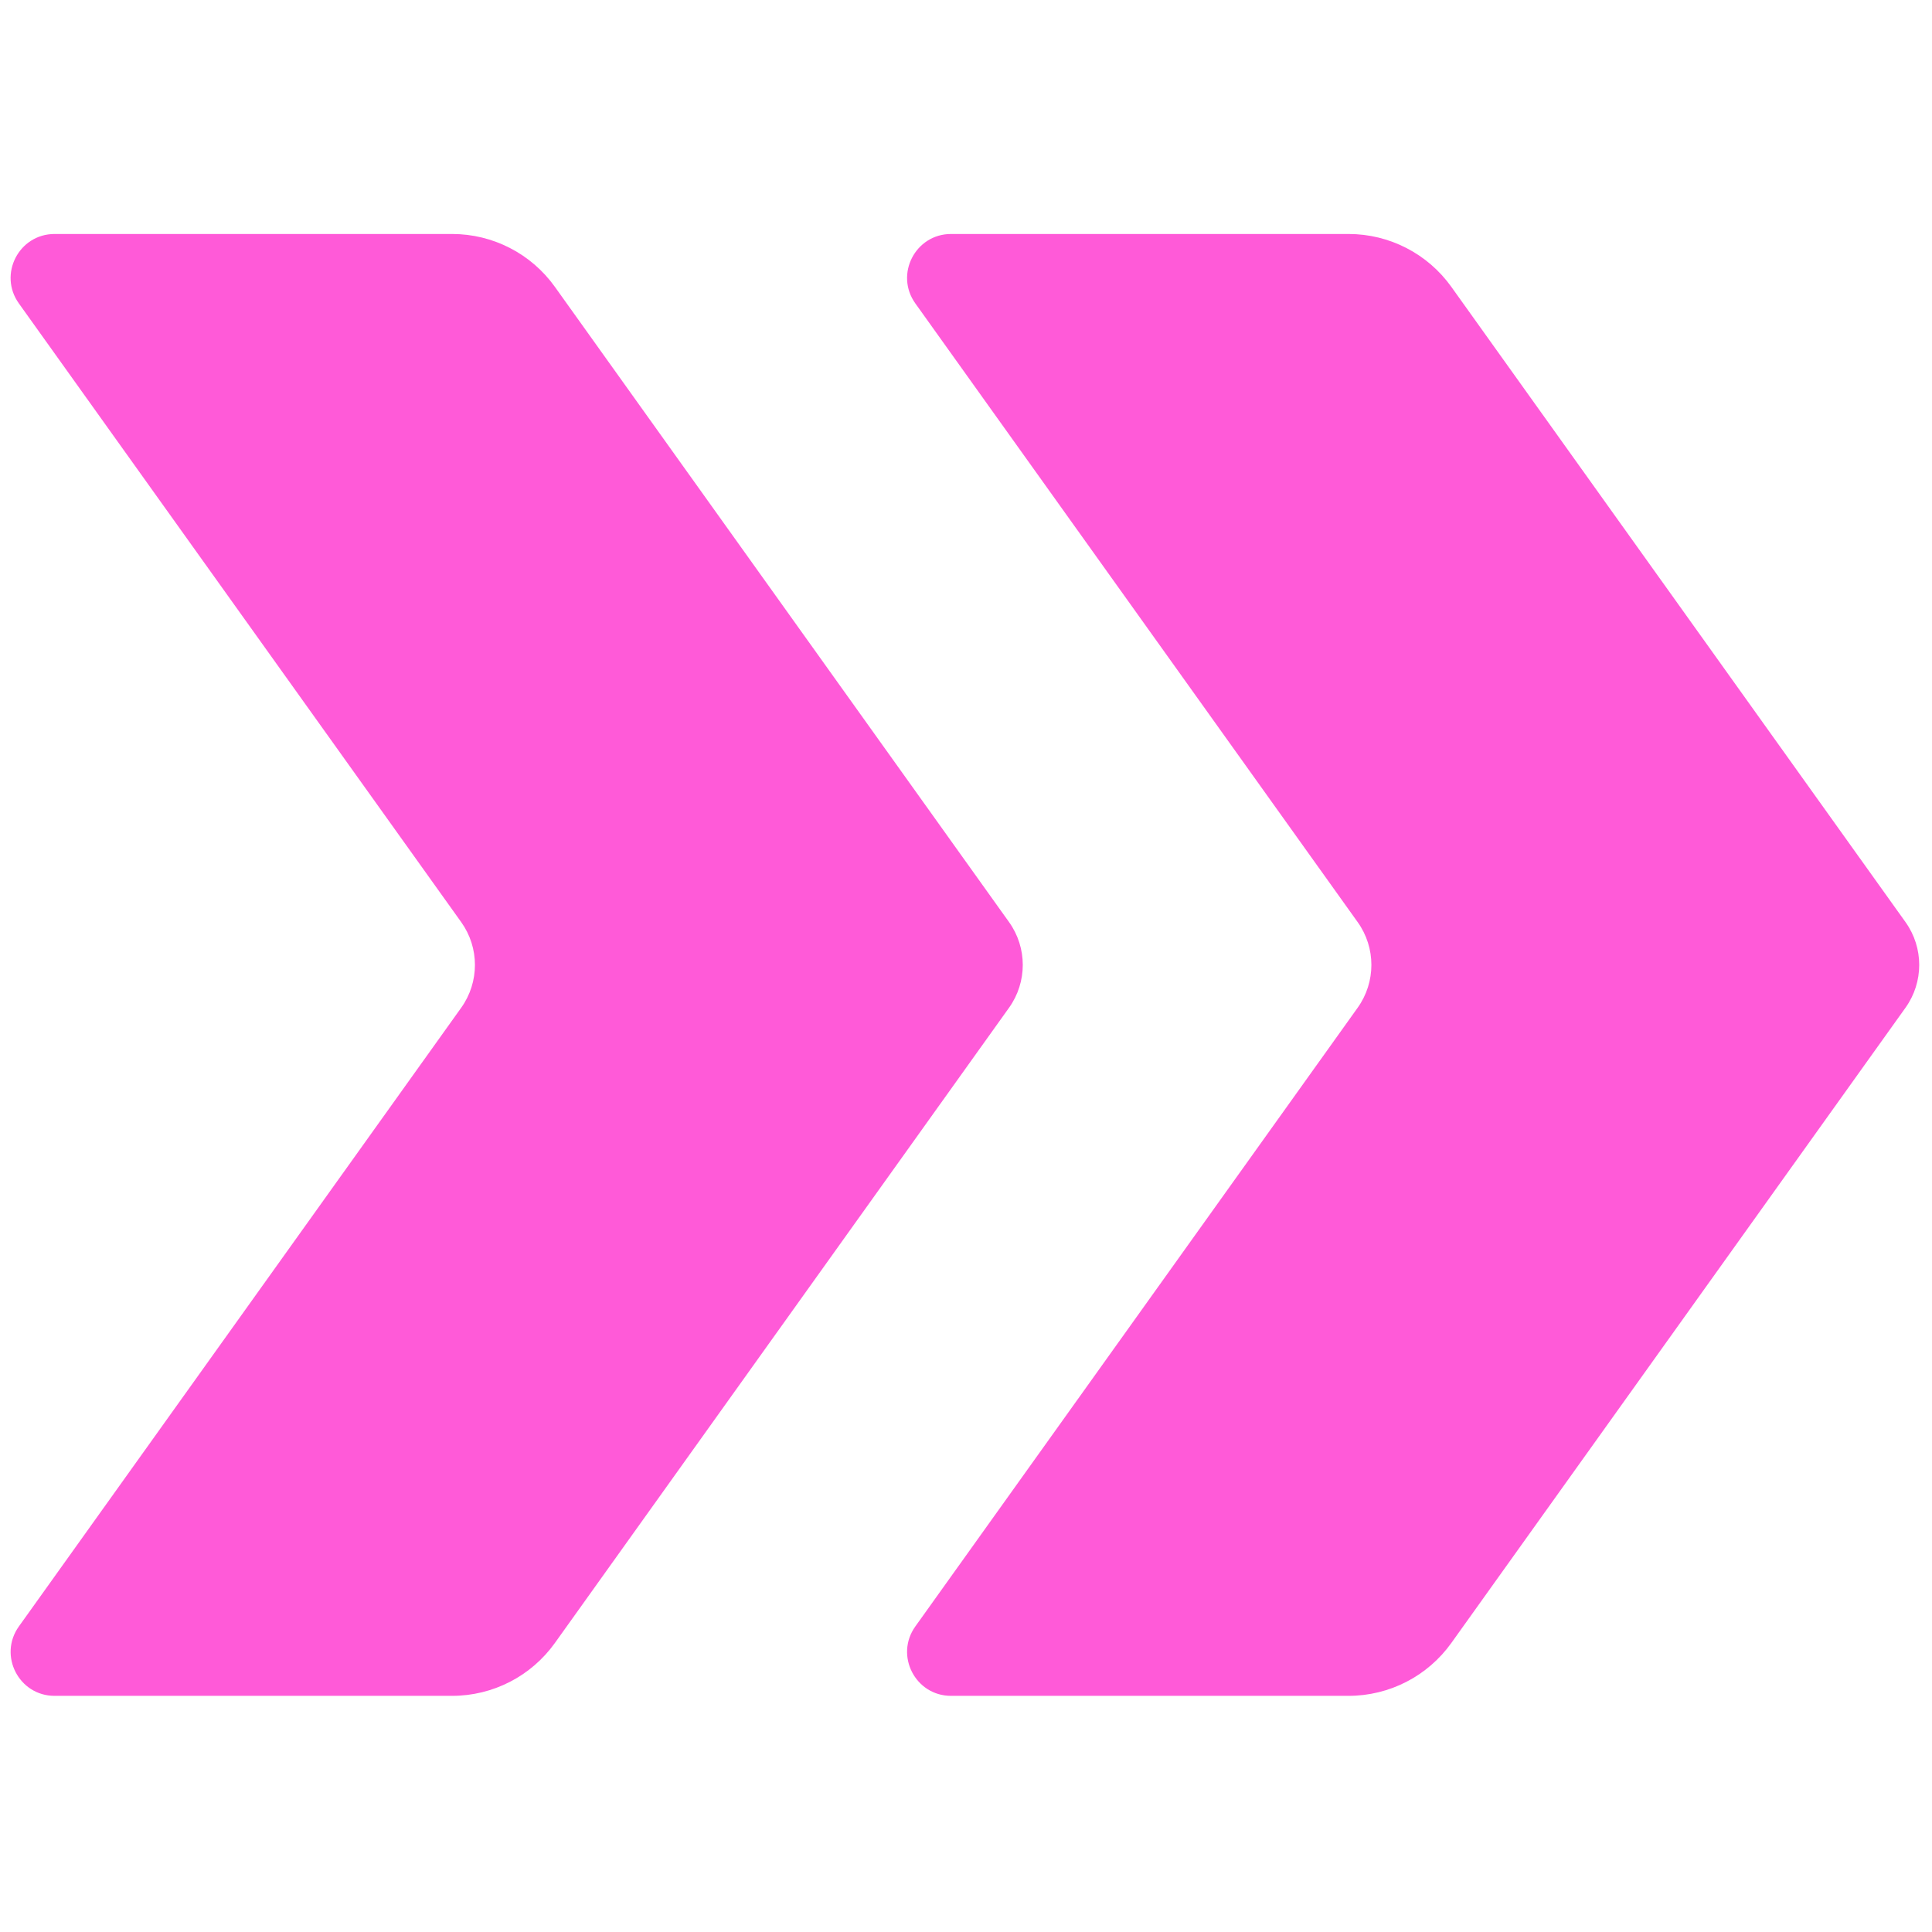
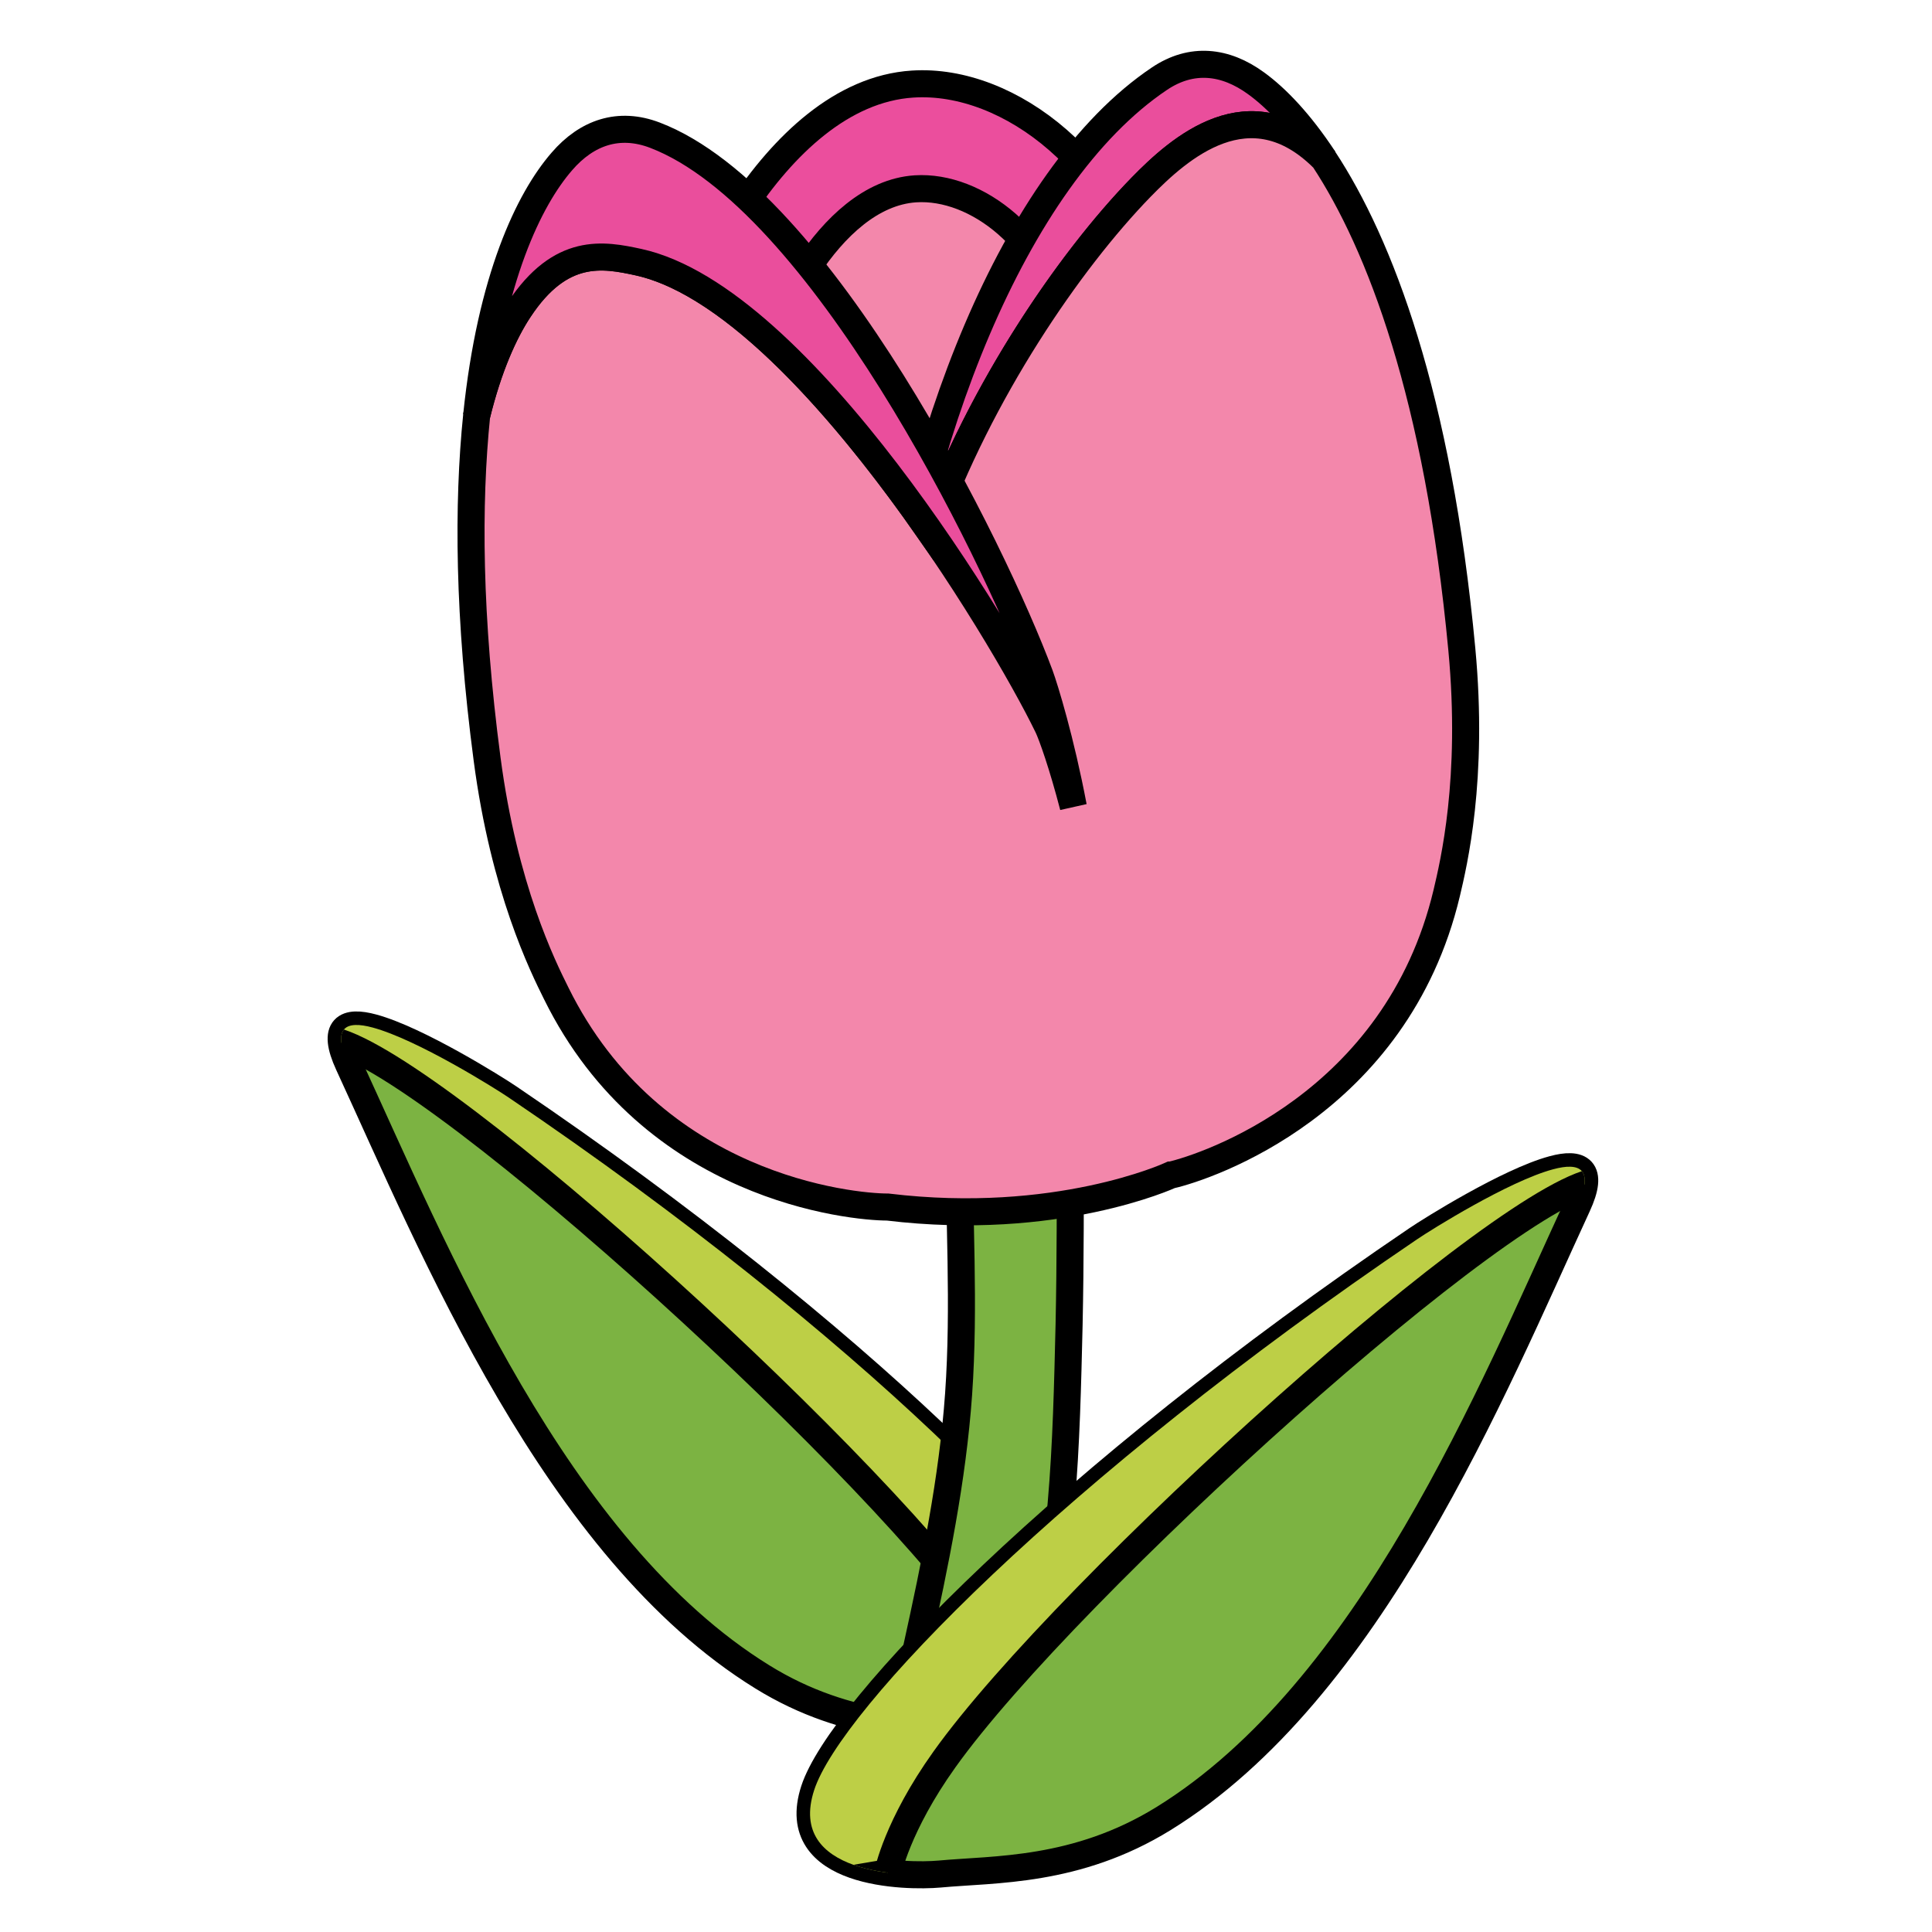
- <svg xmlns="http://www.w3.org/2000/svg" version="1.1" width="256" height="256" viewBox="0 0 256 256" xml:space="preserve">
-   <defs>
- </defs>
-   <g style="stroke: none; stroke-width: 0; stroke-dasharray: none; stroke-linecap: butt; stroke-linejoin: miter; stroke-miterlimit: 10; fill: none; fill-rule: nonzero; opacity: 1;" transform="translate(1.406593 1.406593) scale(2.81 2.81)">
-     <path d="M 21.247 47.02 L 0.39 76.193 c -0.979 1.37 0 3.274 1.684 3.274 h 18.744 c 1.923 0 3.728 -0.928 4.847 -2.493 L 47.08 47.02 c 0.864 -1.208 0.864 -2.833 0 -4.041 L 25.665 13.026 c -1.119 -1.565 -2.924 -2.493 -4.847 -2.493 H 2.073 c -1.684 0 -2.663 1.904 -1.684 3.274 l 20.857 29.173 C 22.111 44.188 22.111 45.812 21.247 47.02 z" style="stroke: none; stroke-width: 1; stroke-dasharray: none; stroke-linecap: butt; stroke-linejoin: miter; stroke-miterlimit: 10; fill: rgb(255,90,216); fill-rule: nonzero; opacity: 1;" transform=" matrix(1 0 0 1 0 0) " stroke-linecap="round" />
-     <path d="M 63.519 47.02 L 42.662 76.193 c -0.979 1.37 0 3.274 1.684 3.274 H 63.09 c 1.923 0 3.728 -0.928 4.847 -2.493 L 89.352 47.02 c 0.864 -1.208 0.864 -2.833 0 -4.041 L 67.937 13.026 c -1.119 -1.565 -2.924 -2.493 -4.847 -2.493 H 44.346 c -1.684 0 -2.663 1.904 -1.684 3.274 l 20.857 29.173 C 64.383 44.188 64.383 45.812 63.519 47.02 z" style="stroke: none; stroke-width: 1; stroke-dasharray: none; stroke-linecap: butt; stroke-linejoin: miter; stroke-miterlimit: 10; fill: rgb(255,90,216); fill-rule: nonzero; opacity: 1;" transform=" matrix(1 0 0 1 0 0) " stroke-linecap="round" />
+ <svg xmlns="http://www.w3.org/2000/svg" xmlns:xlink="http://www.w3.org/1999/xlink" width="800px" height="800px" viewBox="0 0 128 128" aria-hidden="true" role="img" class="iconify iconify--noto" preserveAspectRatio="xMidYMid meet" fill="#000000" stroke="#000000" stroke-width="1.792">
+   <g id="SVGRepo_bgCarrier" stroke-width="0" />
+   <g id="SVGRepo_tracerCarrier" stroke-linecap="round" stroke-linejoin="round" />
+   <g id="SVGRepo_iconCarrier">
+     <path d="M65.33 114.77c-3.62-.34-9.05-.1-14.82-3.67c-13.73-8.48-21.79-28.39-27.42-40.59c-1.14-2.48-.15-2.91 1.61-2.43c2.95.8 8.1 4.02 9.01 4.64c23.46 15.89 38.21 31.15 39.94 36.49c1.84 5.63-6.09 5.77-8.32 5.56z" fill="#7cb342"> </path>
+     <defs>
+       <path id="IconifyId17ecdb2904d178eab21234" d="M65.33 114.77c-3.62-.34-9.05-.1-14.82-3.67c-13.73-8.48-21.79-28.39-27.42-40.59c-1.14-2.48-.15-2.91 1.61-2.43c2.95.8 8.1 4.02 9.01 4.64c23.46 15.89 38.21 31.15 39.94 36.49c1.84 5.63-6.09 5.77-8.32 5.56z"> </path>
+     </defs>
+     <clipPath id="IconifyId17ecdb2904d178eab21235">
+       <use xlink:href="#IconifyId17ecdb2904d178eab21234" overflow="visible"> </use>
+     </clipPath>
+     <path d="M77.22 116.12c0-13.6-6.92-17.32-6.92-17.32c-22.28-27.22-48.5-35.38-48.5-35.38l-.25 5.44c5.71.21 35.37 26.97 43.48 38.33c3.15 4.41 3.75 7.5 3.75 7.5l8.44 1.43z" clip-path="url(#IconifyId17ecdb2904d178eab21235)" fill="#bdcf46"> </path>
+     <path d="M44.34 24.64c.6-3.94 6.74-18.47 16.12-19.07c6.44-.42 13.98 5.47 15.88 14.56c1.83 8.77 4.26 17.9.08 26.15c-3.48 6.86-11.37 14.96-19.78 9.94c-9.44-5.63-14.13-19.84-12.3-31.58z" fill="#eb4e9d"> </path>
+     <path d="M50.52 24.5c.38-2.48 4.24-11.6 10.13-11.99c4.05-.26 8.79 3.43 9.98 9.16c1.15 5.52 2.67 11.26.05 16.44c-2.19 4.32-7.16 9.41-12.44 6.26c-5.93-3.55-8.86-12.49-7.72-19.87z" fill="#f387ab"> </path>
+     <path d="M68.22 111.32c-.12.44-.28.87-.45 1.29c-.31.78-.62 1.56-.95 2.34c-.28.64-.56 1.43-1.29 1.7c-.91.35-2.05.19-2.96-.08c-3.78-1.11-2.45-4.65-1.84-7.4c1.22-5.54 2.38-11.15 2.78-16.81c.41-5.84.02-11.7.02-17.55c0-.11.01-2.49-.08-2.49h7.46v2.74c0 4.24.01 8.47-.08 12.7c-.19 7.84-.34 15.95-2.61 23.56z" fill="#7cb342"> </path>
+     <g>
+       <path d="M53.94 118.6c1.74-5.34 16.48-20.6 39.94-36.49c.91-.62 6.07-3.85 9.01-4.64c1.76-.48 2.76-.05 1.61 2.43c-5.63 12.2-13.69 32.11-27.42 40.59c-5.77 3.56-11.2 3.33-14.82 3.67c-2.22.2-10.15.06-8.32-5.56z" fill="#7cb342"> </path>
+       <defs>
+         <path id="IconifyId17ecdb2904d178eab21236" d="M53.94 118.6c1.74-5.34 16.48-20.6 39.94-36.49c.91-.62 6.07-3.85 9.01-4.64c1.76-.48 2.76-.05 1.61 2.43c-5.63 12.2-13.69 32.11-27.42 40.59c-5.77 3.56-11.2 3.33-14.82 3.67c-2.22.2-10.15.06-8.32-5.56z"> </path>
+       </defs>
+       <clipPath id="IconifyId17ecdb2904d178eab21237">
+         <use xlink:href="#IconifyId17ecdb2904d178eab21236" overflow="visible"> </use>
+       </clipPath>
+       <path d="M58.82 124.07s.6-3.09 3.75-7.5c8.1-11.36 37.77-38.12 43.48-38.33l-.25-5.44s-26.22 8.16-48.5 35.38c0 0-6.92 3.71-6.92 17.32l8.44-1.43z" clip-path="url(#IconifyId17ecdb2904d178eab21237)" fill="#bdcf46"> </path>
+     </g>
+     <path d="M75.62 12.39c2.49-2.55 7.2-6.78 12.1-1.85c-1.6-2.43-3.16-4.05-4.5-5.02c-2.04-1.49-4.27-1.74-6.4-.31c-9.75 6.54-16.44 24.38-18.1 40.3c-.05.49-.1 1.62-.1 3.18c.79-6.08 2.19-11.22 2.65-12.59c3.23-9.51 9.38-18.61 14.35-23.71z" fill="#ea4e9c"> </path>
+     <g>
+       <path d="M96.85 43.02c-1.58-16.83-5.44-26.85-9.14-32.48c-4.9-4.93-9.61-.7-12.1 1.85c-4.8 4.93-10.71 13.63-14.01 22.81c-5.52-7.93-12.86-16.41-19.29-17.83c-2.35-.52-5.16-1.03-7.91 3.14c-1 1.51-2.04 3.82-2.82 7.02c-.6 5.87-.55 13.34.69 22.75c1.13 8.6 3.69 13.74 4.58 15.53c6.37 12.92 19.59 14.16 21.96 14.16C70 81.32 77.46 77.9 77.57 77.85h.02c2.31-.53 14.92-4.67 18.26-18.69c.45-1.92 1.81-7.51 1-16.14z" fill="#f387ab"> </path>
+       <path d="M42.31 17.37c10.74 2.36 24.05 24.46 27.11 30.77c.27.56.98 2.56 1.69 5.3c-.83-4.38-1.88-7.8-2.22-8.73c-3.07-8.24-14.54-31.55-25.49-35.75c-2.4-.92-4.52-.18-6.17 1.73c-2.19 2.52-4.71 7.75-5.65 16.84c.78-3.2 1.82-5.51 2.82-7.02c2.75-4.17 5.56-3.65 7.91-3.14z" fill="#ea4e9c"> </path>
+     </g>
  </g>
</svg>
